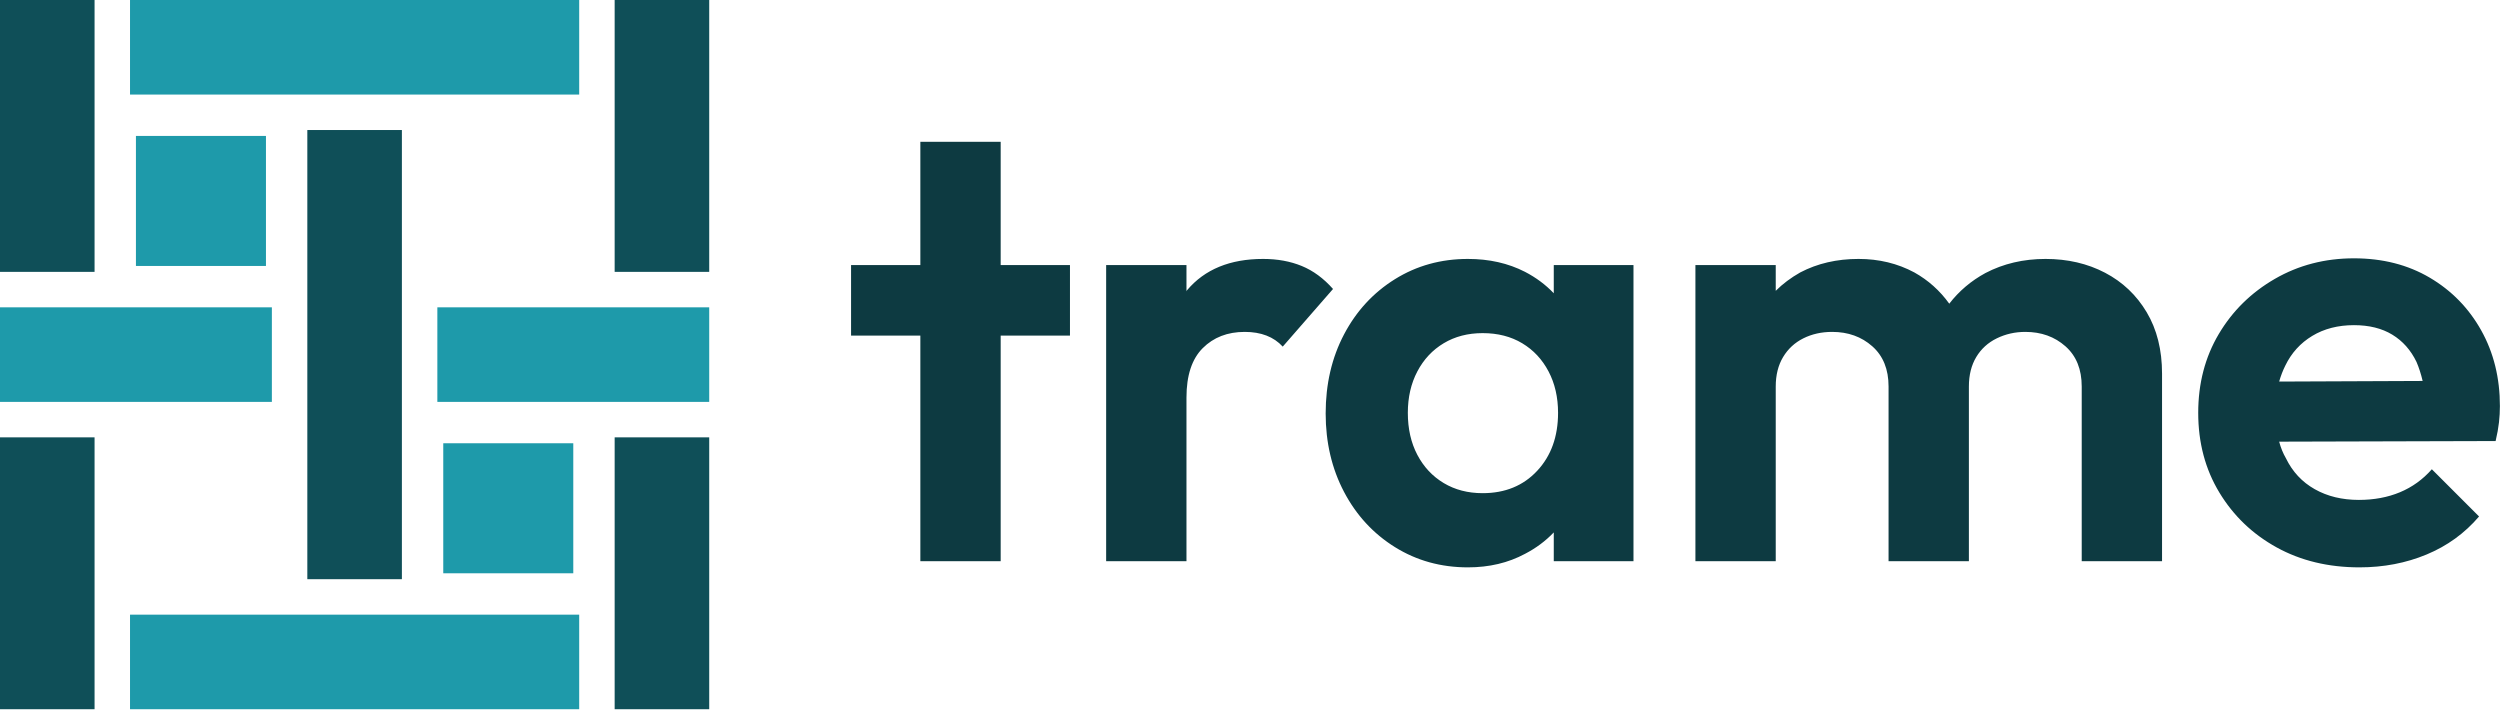
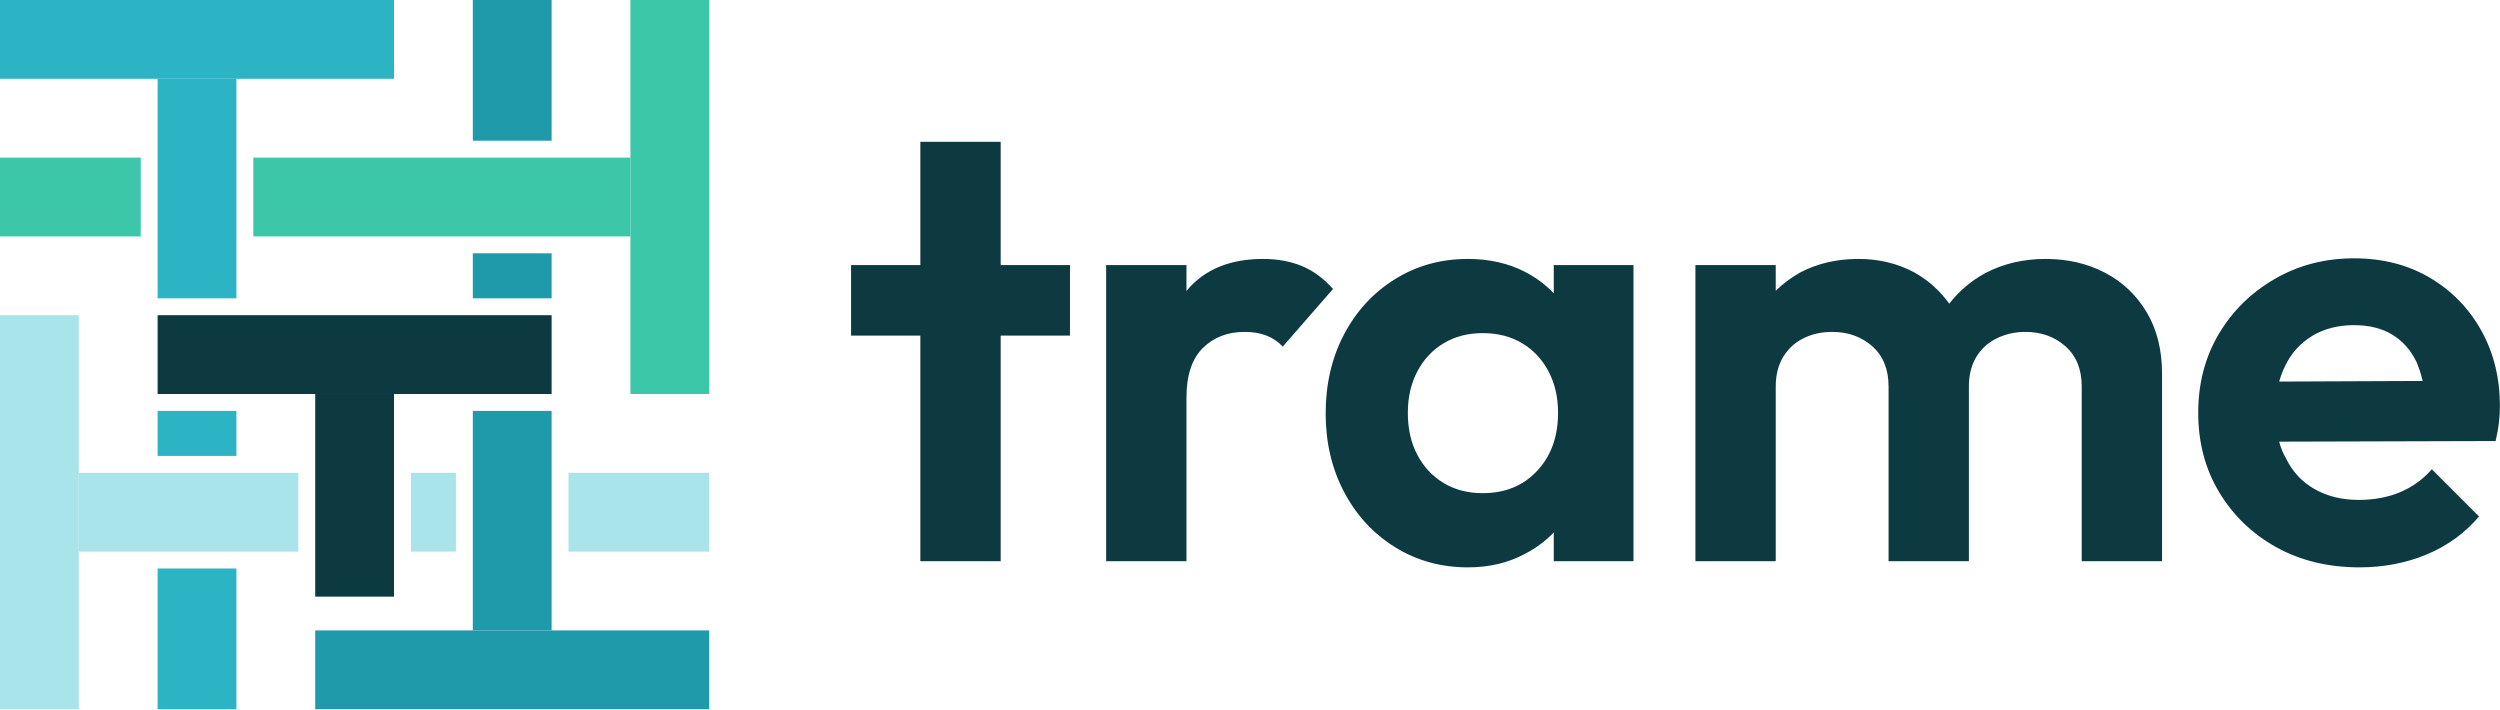
<svg xmlns="http://www.w3.org/2000/svg" viewBox="0 0 423 120" width="423" height="120" role="img" aria-label="Trame">
-   <g>
-     <rect x="0" y="0" width="16" height="46" fill="#0F4F58" />
-     <rect x="0" y="74" width="16" height="46" fill="#0F4F58" />
-     <rect x="52" y="22" width="16" height="76" fill="#0F4F58" />
-     <rect x="104" y="0" width="16" height="46" fill="#0F4F58" />
-     <rect x="104" y="74" width="16" height="46" fill="#0F4F58" />
-     <rect x="22" y="0" width="76" height="16" fill="#1E9AAA" />
-     <rect x="0" y="52" width="46" height="16" fill="#1E9AAA" />
-     <rect x="74" y="52" width="46" height="16" fill="#1E9AAA" />
-     <rect x="22" y="104" width="76" height="16" fill="#1E9AAA" />
-     <rect x="23" y="23" width="22" height="22" fill="#1E9AAA" />
-     <rect x="75" y="75" width="22" height="22" fill="#1E9AAA" />
+   <g transform="scale(0.952381)">
+     <rect fill="#2DB4C4" x="0" y="0" width="70" height="14" />
+     <rect fill="#2DB4C4" x="28" y="14" width="14" height="39" />
+     <rect fill="#2DB4C4" x="28" y="73" width="14" height="8" />
+     <rect fill="#2DB4C4" x="28" y="101" width="14" height="25" />
+     <rect fill="#1E9AAA" x="56" y="112" width="70" height="14" />
+     <rect fill="#1E9AAA" x="84" y="0" width="14" height="25" />
+     <rect fill="#1E9AAA" x="84" y="45" width="14" height="8" />
+     <rect fill="#1E9AAA" x="84" y="73" width="14" height="39" />
+     <rect fill="#A9E4EA" x="0" y="56" width="14" height="70" />
+     <rect fill="#A9E4EA" x="14" y="84" width="39" height="14" />
+     <rect fill="#A9E4EA" x="73" y="84" width="8" height="14" />
+     <rect fill="#A9E4EA" x="101" y="84" width="25" height="14" />
+     <rect fill="#3CC8A8" x="112" y="0" width="14" height="70" />
+     <rect fill="#3CC8A8" x="0" y="28" width="25" height="14" />
+     <rect fill="#3CC8A8" x="45" y="28" width="67" height="14" />
+     <rect fill="#0D3A41" x="28" y="56" width="70" height="14" />
+     <rect fill="#0D3A41" x="56" y="70" width="14" height="36" />
  </g>
-   <path transform="translate(142.34 94.96) scale(0.10375)" fill="#0D3A41" d="M129 0V-368H16V-483H129V-684H260V-483H373V-368H260V0ZM432.0 0V-483H563.0V-440Q563.0 -441 564.0 -442Q607.0 -493 688.0 -493Q723.0 -493 751.0 -481.5Q779.0 -470 802.0 -444L720.0 -350Q709.0 -362 693.5 -368.0Q678.0 -374 658.0 -374Q616.0 -374 589.5 -347.5Q563.0 -321 563.0 -267V0ZM1022.0 10Q956.0 10 903.0 -23.0Q850.0 -56 820.0 -113.0Q790.0 -170 790.0 -241Q790.0 -313 820.0 -370.0Q850.0 -427 903.0 -460.0Q956.0 -493 1022.0 -493Q1074.0 -493 1115.0 -472Q1142.0 -458 1162.0 -437V-483H1292.0V0H1162.0V-47Q1142.0 -26 1115.0 -12Q1074.0 10 1022.0 10ZM1046.0 -111Q1101.0 -111 1135.0 -147.5Q1169.0 -184 1169.0 -242Q1169.0 -280 1153.5 -309.5Q1138.0 -339 1110.5 -355.5Q1083.0 -372 1046.0 -372Q1010.0 -372 982.5 -355.5Q955.0 -339 939.5 -309.5Q924.0 -280 924.0 -242Q924.0 -203 939.5 -173.5Q955.0 -144 982.5 -127.5Q1010.0 -111 1046.0 -111ZM1393.0 0V-483H1524.0V-441Q1541.0 -458 1564.0 -471Q1606.0 -493 1659.0 -493Q1709.0 -493 1750.0 -471Q1784.0 -452 1807.0 -420Q1831.0 -451 1866.0 -470Q1910.0 -493 1964.0 -493.0Q2018.0 -493 2061.0 -470.5Q2104.0 -448 2129.0 -406.0Q2154.0 -364 2154.0 -306V0H2023.0V-285Q2023.0 -327 1996.5 -350.5Q1970.0 -374 1931.0 -374Q1906.0 -374 1884.5 -363.5Q1863.0 -353 1851.0 -333.0Q1839.0 -313 1839.0 -285V0H1708.0V-285Q1708.0 -327 1681.5 -350.5Q1655.0 -374 1616.0 -374Q1590.0 -374 1569.0 -363.5Q1548.0 -353 1536.0 -333.0Q1524.0 -313 1524.0 -285V0ZM2476.0 10Q2400.0 10 2341.0 -22.5Q2282.0 -55 2247.5 -112.0Q2213.0 -169 2213.0 -242Q2213.0 -314 2246.5 -370.5Q2280.0 -427 2338.0 -460.5Q2396.0 -494 2467.0 -494Q2537.0 -494 2590.5 -462.5Q2644.0 -431 2674.5 -376.5Q2705.0 -322 2705.0 -253Q2705.0 -240 2703.5 -226.5Q2702.0 -213 2698.0 -196L2345.0 -195Q2349.0 -180 2356.0 -168Q2372.0 -135 2403.0 -117.5Q2434.0 -100 2475.0 -100Q2512.0 -100 2542.0 -112.5Q2572.0 -125 2594.0 -150L2671.0 -73Q2636.0 -32 2585.5 -11.0Q2535.0 10 2476.0 10ZM2345.0 -293 2579.0 -294Q2575.0 -311 2569.0 -325Q2555.0 -354 2529.5 -369.5Q2504.0 -385 2467.0 -385Q2428.0 -385 2399.0 -367.5Q2370.0 -350 2355.0 -319Q2349.0 -307 2345.0 -293Z" />
+   <path fill="#0D3A41" transform="translate(142.34 94.96) scale(0.10375)" d="M129 0V-368H16V-483H129V-684H260V-483H373V-368H260V0ZM432.0 0V-483H563.0V-440Q563.0 -441 564.0 -442Q607.0 -493 688.0 -493Q723.0 -493 751.0 -481.5Q779.0 -470 802.0 -444L720.0 -350Q709.0 -362 693.5 -368.0Q678.0 -374 658.0 -374Q616.0 -374 589.5 -347.5Q563.0 -321 563.0 -267V0ZM1022.0 10Q956.0 10 903.0 -23.0Q850.0 -56 820.0 -113.0Q790.0 -170 790.0 -241Q790.0 -313 820.0 -370.0Q850.0 -427 903.0 -460.0Q956.0 -493 1022.0 -493Q1074.0 -493 1115.0 -472Q1142.0 -458 1162.0 -437V-483H1292.0V0H1162.0V-47Q1142.0 -26 1115.0 -12Q1074.0 10 1022.0 10ZM1046.0 -111Q1101.0 -111 1135.0 -147.5Q1169.0 -184 1169.0 -242Q1169.0 -280 1153.5 -309.5Q1138.0 -339 1110.5 -355.5Q1083.0 -372 1046.0 -372Q1010.0 -372 982.5 -355.5Q955.0 -339 939.5 -309.5Q924.0 -280 924.0 -242Q924.0 -203 939.5 -173.5Q955.0 -144 982.5 -127.5Q1010.0 -111 1046.0 -111ZM1393.0 0V-483H1524.0V-441Q1541.0 -458 1564.0 -471Q1606.0 -493 1659.0 -493Q1709.0 -493 1750.0 -471Q1784.0 -452 1807.0 -420Q1831.0 -451 1866.0 -470Q1910.0 -493 1964.0 -493.0Q2018.0 -493 2061.0 -470.5Q2104.0 -448 2129.0 -406.0Q2154.0 -364 2154.0 -306V0H2023.0V-285Q2023.0 -327 1996.5 -350.5Q1970.0 -374 1931.0 -374Q1906.0 -374 1884.5 -363.5Q1863.0 -353 1851.0 -333.0Q1839.0 -313 1839.0 -285V0H1708.0V-285Q1708.0 -327 1681.5 -350.5Q1655.0 -374 1616.0 -374Q1590.0 -374 1569.0 -363.5Q1548.0 -353 1536.0 -333.0Q1524.0 -313 1524.0 -285V0ZM2476.0 10Q2400.0 10 2341.0 -22.5Q2282.0 -55 2247.5 -112.0Q2213.0 -169 2213.0 -242Q2213.0 -314 2246.5 -370.5Q2280.0 -427 2338.0 -460.5Q2396.0 -494 2467.0 -494Q2537.0 -494 2590.5 -462.5Q2644.0 -431 2674.5 -376.5Q2705.0 -322 2705.0 -253Q2705.0 -240 2703.5 -226.5Q2702.0 -213 2698.0 -196L2345.0 -195Q2349.0 -180 2356.0 -168Q2372.0 -135 2403.0 -117.5Q2434.0 -100 2475.0 -100Q2512.0 -100 2542.0 -112.5Q2572.0 -125 2594.0 -150L2671.0 -73Q2636.0 -32 2585.5 -11.0Q2535.0 10 2476.0 10ZM2345.0 -293 2579.0 -294Q2575.0 -311 2569.0 -325Q2555.0 -354 2529.5 -369.5Q2504.0 -385 2467.0 -385Q2428.0 -385 2399.0 -367.5Q2370.0 -350 2355.0 -319Q2349.0 -307 2345.0 -293Z" />
</svg>
